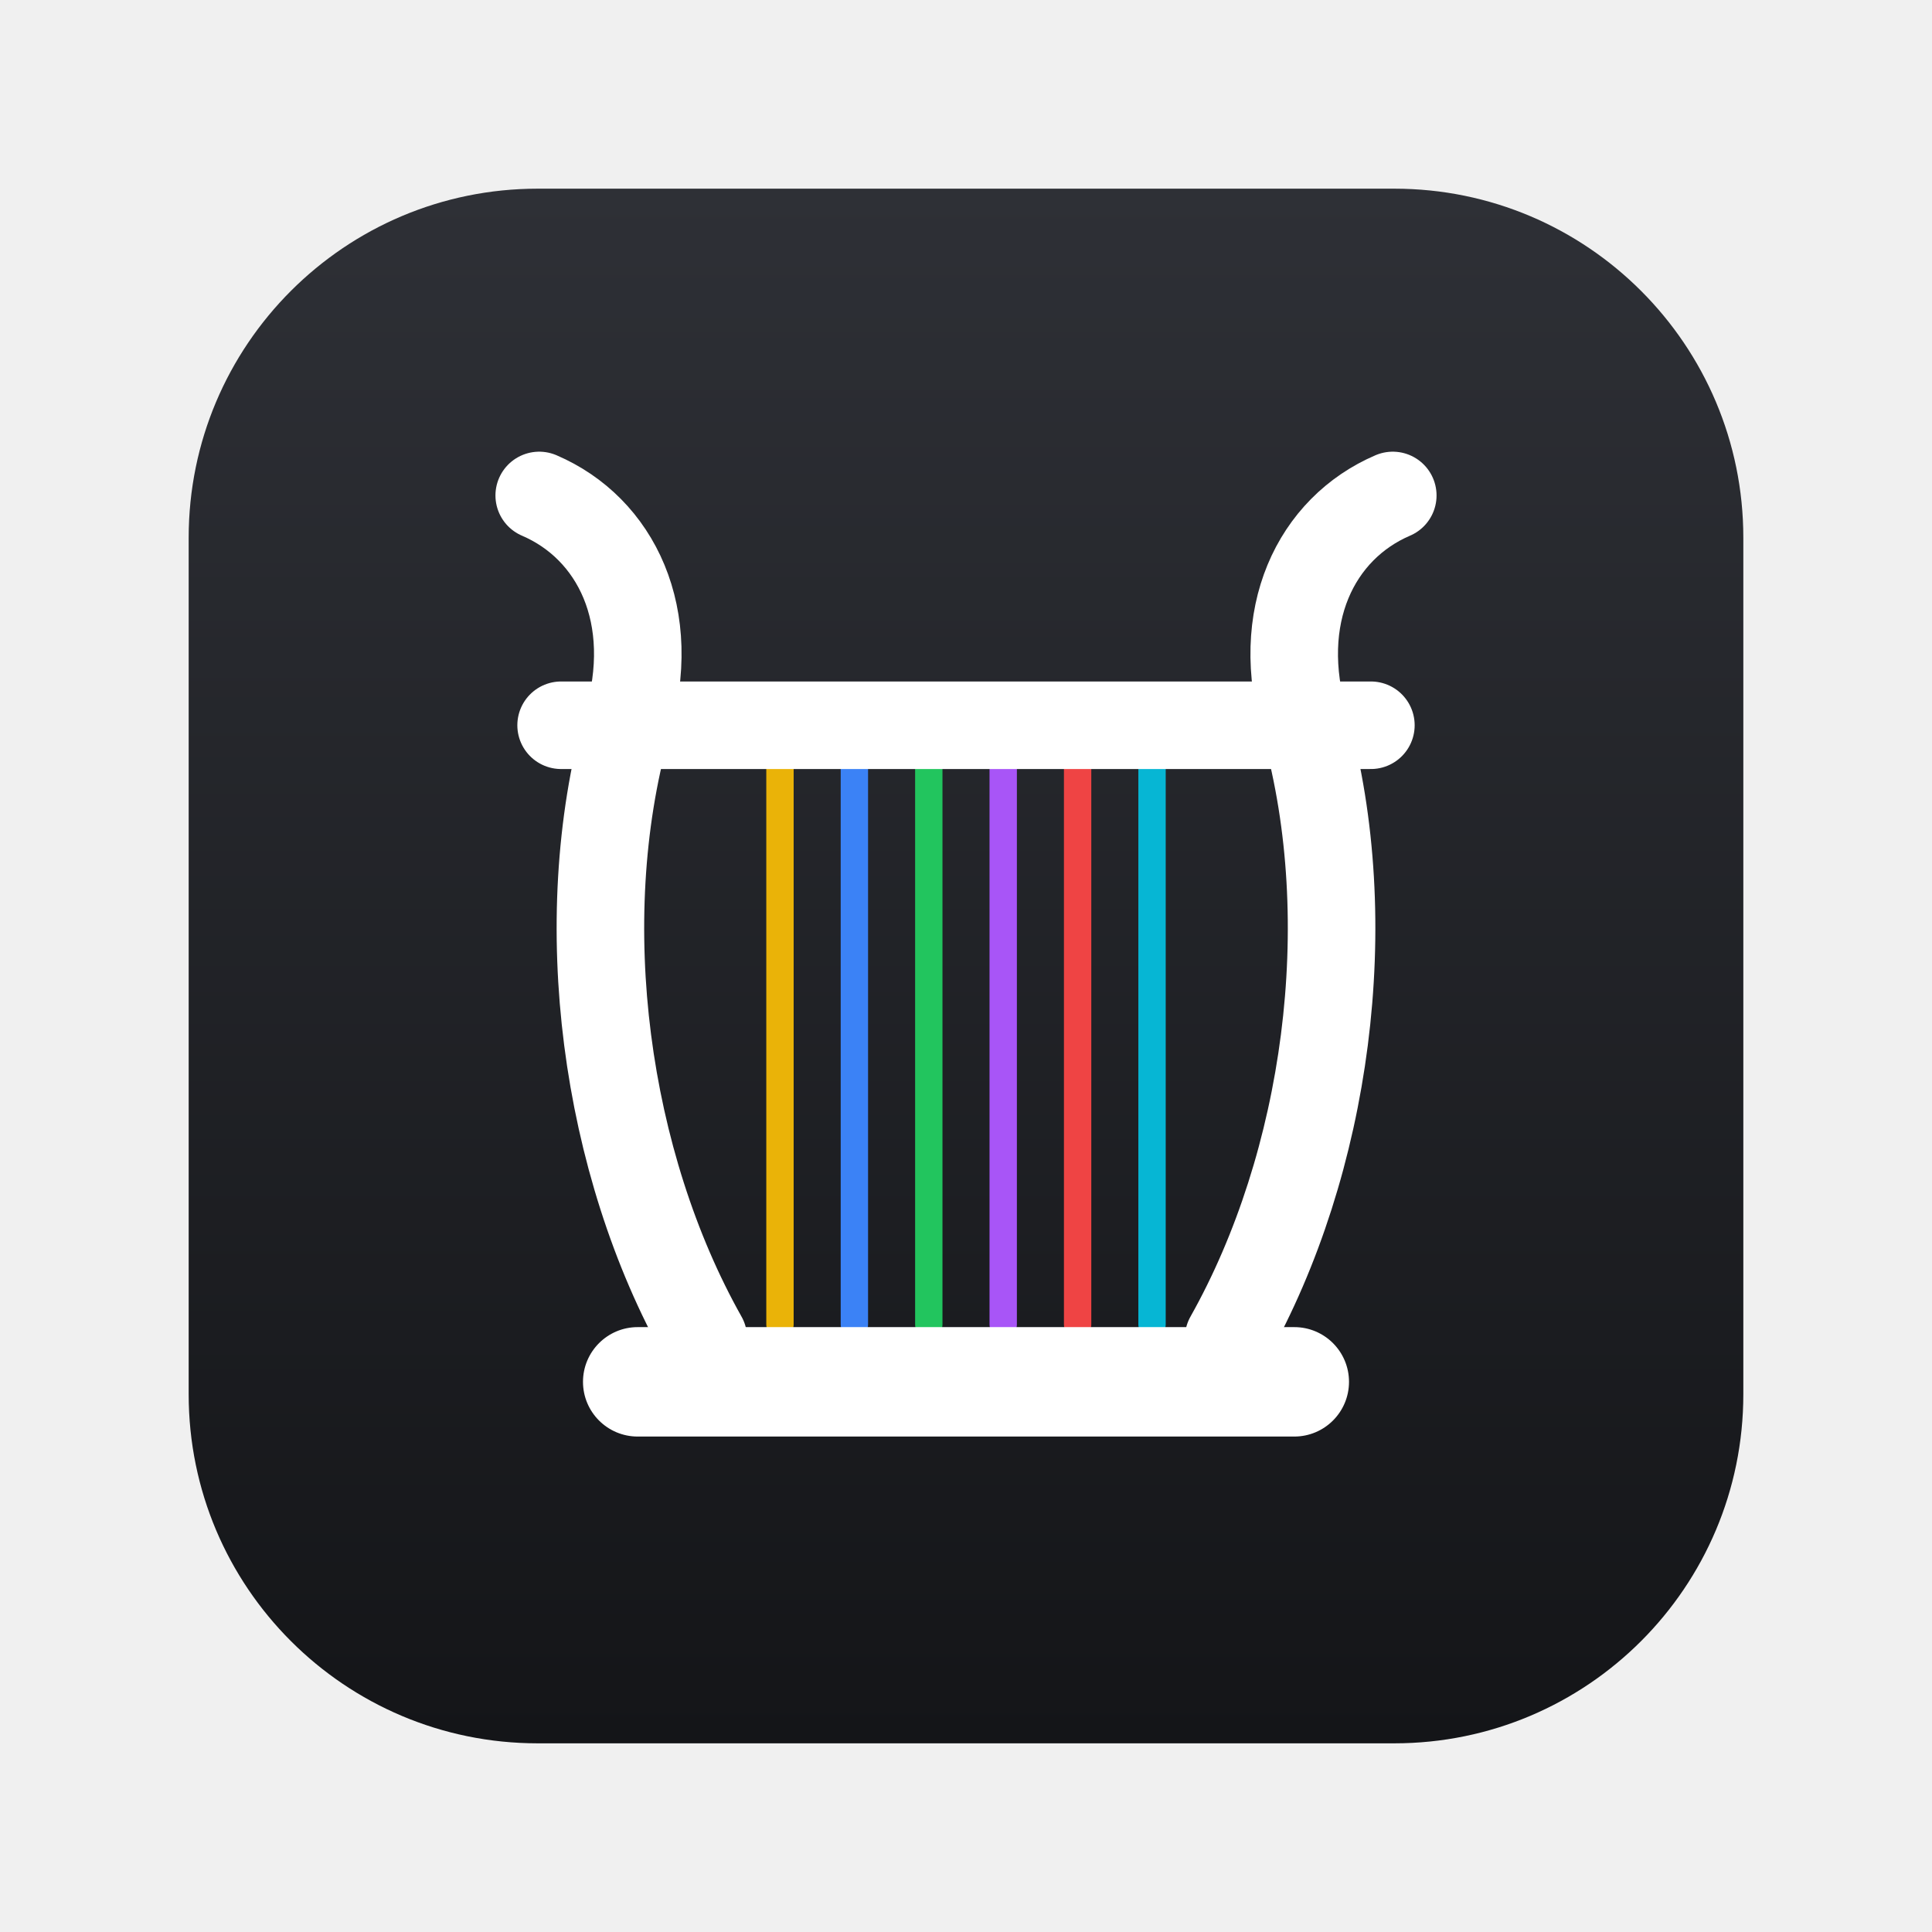
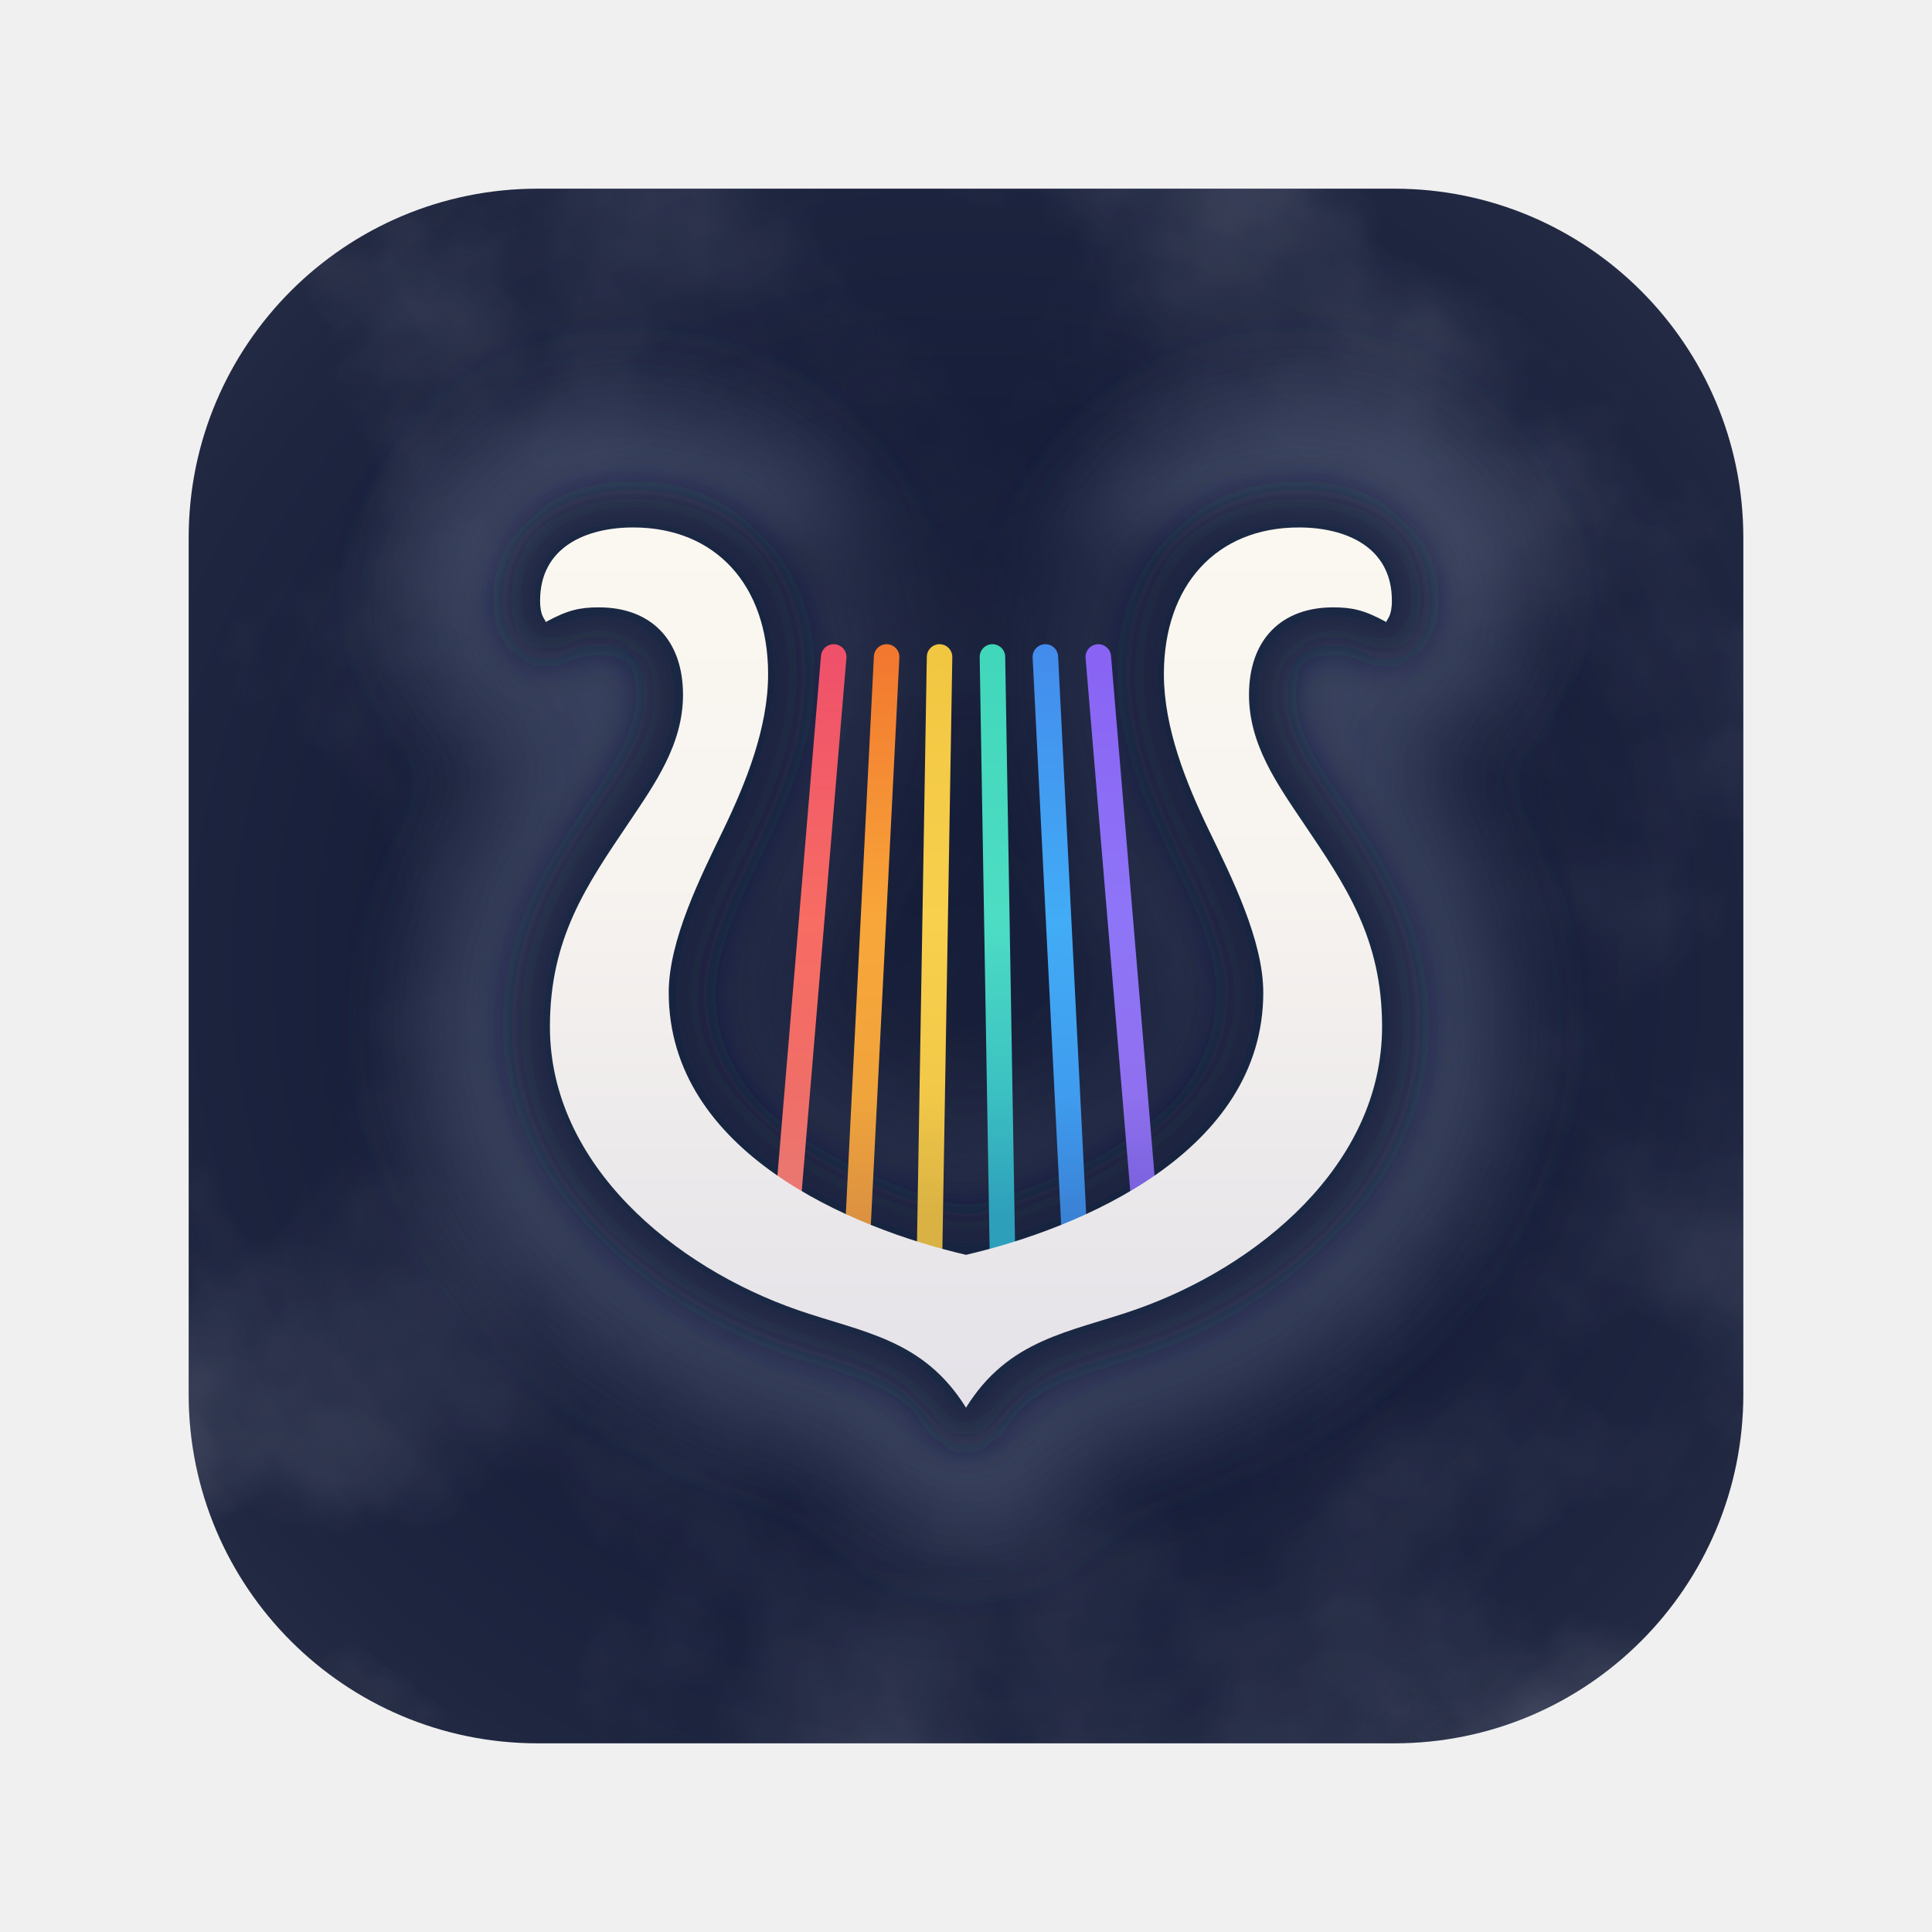
<svg xmlns="http://www.w3.org/2000/svg" viewBox="0 0 1024 1024" width="1024" height="1024" role="img">
  <defs>
-     <linearGradient id="tile" x1="0" y1="100" x2="0" y2="924" gradientUnits="userSpaceOnUse">
-       <stop offset="0" stop-color="#2E3036" />
-       <stop offset="1" stop-color="#141518" />
+     <clipPath id="tile">
+       <rect x="100" y="100" width="824" height="824" rx="185" />
+     </clipPath>
+     <radialGradient id="sky" cx="512" cy="512" r="582.57" gradientUnits="userSpaceOnUse">
+       <stop offset="0" stop-color="#161D38" />
+       <stop offset="0.5" stop-color="#171E39" />
+       <stop offset="0.8" stop-color="#1F2640" />
+       <stop offset="1" stop-color="#2B3148" />
+     </radialGradient>
+     <filter id="clouds" x="0" y="0" width="1024" height="1024" filterUnits="userSpaceOnUse">
+       <feTurbulence type="fractalNoise" baseFrequency=".005" numOctaves="5" seed="31" />
+       <feColorMatrix values="0 0 0 0 .78  0 0 0 0 .81  0 0 0 0 .9  2.6 0 0 0 -1.12" />
+     </filter>
+     <radialGradient id="edge" cx="512" cy="512" r="582.57" gradientUnits="userSpaceOnUse">
+       <stop offset=".4" stop-color="#fff" stop-opacity=".1" />
+       <stop offset=".75" stop-color="#fff" stop-opacity=".5" />
+       <stop offset="1" stop-color="#fff" />
+     </radialGradient>
+     <mask id="edgeMask" maskUnits="userSpaceOnUse" x="0" y="0" width="1024" height="1024">
+       <rect width="1024" height="1024" fill="url(#edge)" />
+     </mask>
+     <linearGradient id="body" gradientUnits="userSpaceOnUse" x1="0" y1="38.6" x2="0" y2="218">
+       <stop offset="0" stop-color="#FBF8F1" />
+       <stop offset="0.4" stop-color="#F7F3EF" />
+       <stop offset="0.72" stop-color="#ECE9EB" />
+       <stop offset="1" stop-color="#E4E2E8" />
    </linearGradient>
+     <linearGradient id="s0" gradientUnits="userSpaceOnUse" x1="0" y1="63.5" x2="0" y2="178.6">
+       <stop offset="0" stop-color="#EF506A" />
+       <stop offset="0.48" stop-color="#F76C63" />
+       <stop offset="0.79" stop-color="#F06E68" />
+       <stop offset="1" stop-color="#E87A74" />
+     </linearGradient>
+     <linearGradient id="s1" gradientUnits="userSpaceOnUse" x1="0" y1="63.5" x2="0" y2="178.6">
+       <stop offset="0" stop-color="#F2772F" />
+       <stop offset="0.48" stop-color="#F8A639" />
+       <stop offset="0.79" stop-color="#F0A43C" />
+       <stop offset="1" stop-color="#DC9240" />
+     </linearGradient>
+     <linearGradient id="s2" gradientUnits="userSpaceOnUse" x1="0" y1="63.5" x2="0" y2="178.6">
+       <stop offset="0" stop-color="#F1C641" />
+       <stop offset="0.48" stop-color="#F8D04D" />
+       <stop offset="0.79" stop-color="#F2C848" />
+       <stop offset="1" stop-color="#D9B243" />
+     </linearGradient>
+     <linearGradient id="s3" gradientUnits="userSpaceOnUse" x1="0" y1="63.5" x2="0" y2="178.6">
+       <stop offset="0" stop-color="#41D7BB" />
+       <stop offset="0.48" stop-color="#4DDDC4" />
+       <stop offset="0.79" stop-color="#3BC0C2" />
+       <stop offset="1" stop-color="#2E9FBB" />
+     </linearGradient>
+     <linearGradient id="s4" gradientUnits="userSpaceOnUse" x1="0" y1="63.5" x2="0" y2="178.6">
+       <stop offset="0" stop-color="#438CEC" />
+       <stop offset="0.48" stop-color="#42ACF6" />
+       <stop offset="0.79" stop-color="#3F9CEE" />
+       <stop offset="1" stop-color="#3A82D6" />
+     </linearGradient>
+     <linearGradient id="s5" gradientUnits="userSpaceOnUse" x1="0" y1="63.5" x2="0" y2="178.6">
+       <stop offset="0" stop-color="#8963F4" />
+       <stop offset="0.48" stop-color="#8E75F7" />
+       <stop offset="0.79" stop-color="#8F70EF" />
+       <stop offset="1" stop-color="#765FD9" />
+     </linearGradient>
+     <filter id="haloBlur" x="-50%" y="-50%" width="200%" height="200%">
+       <feGaussianBlur stdDeviation="9.4" />
+     </filter>
+     <filter id="gapBlur" x="-50%" y="-50%" width="200%" height="200%">
+       <feGaussianBlur stdDeviation="3.9" />
+     </filter>
+     <filter id="soft" x="-50%" y="-50%" width="200%" height="200%">
+       <feGaussianBlur stdDeviation="6" />
+     </filter>
+     <mask id="haloMask" maskUnits="userSpaceOnUse" x="-128" y="-128" width="512" height="512">
+       <rect x="-128" y="-128" width="512" height="512" fill="#fff" />
+       <path d="M60.15 38.6C76.97 38.6 87.66 50.4 87.66 68.52C87.66 79.42 83.17 90.6 78.51 100.27C73.93 109.75 67.4 122.72 67.4 133.41C67.4 165.99 104.8 181.5 128 186.88C151.2 181.5 188.6 165.99 188.6 133.41C188.6 122.72 182.07 109.75 177.49 100.27C172.83 90.6 168.34 79.42 168.34 68.52C168.34 50.4 179.03 38.6 195.85 38.6Z" fill-opacity=".6" filter="url(#soft)" />
+     </mask>
+     <path id="lyre" d="M128 218.04C119.28 203.98 106.88 202.71 93.64 198.11C68.74 189.47 43.18 168.62 43.18 140.38C43.18 122.29 50.66 111.54 59.2 98.87C64.61 90.83 70.31 82.81 70.31 72.71C70.31 61.52 63.76 54.89 53.17 54.89C49.36 54.89 46.84 55.4 42.33 57.88C42.17 57.22 41.18 56.78 41.18 53.52C41.18 42.53 50.65 38.6 60.15 38.6C76.97 38.6 87.66 50.4 87.66 68.52C87.66 79.42 83.17 90.6 78.51 100.27C73.93 109.75 67.4 122.72 67.4 133.41C67.4 165.99 104.8 181.5 128 186.88C151.2 181.5 188.6 165.99 188.6 133.41C188.6 122.72 182.07 109.75 177.49 100.27C172.83 90.6 168.34 79.42 168.34 68.52C168.34 50.4 179.03 38.6 195.85 38.6C205.35 38.6 214.82 42.53 214.82 53.52C214.82 56.78 213.83 57.22 213.67 57.88C209.16 55.4 206.64 54.89 202.83 54.89C192.24 54.89 185.69 61.52 185.69 72.71C185.69 82.81 191.39 90.83 196.8 98.87C205.34 111.54 212.82 122.29 212.82 140.38C212.82 168.62 187.26 189.47 162.36 198.11C149.12 202.71 136.72 203.98 128 218.04Z" />
  </defs>
-   <rect x="100" y="100" width="824" height="824" rx="185" fill="url(#tile)" />
-   <g transform="translate(140.8 140.8) scale(2.9)">
-     <rect x="91.5" y="84" width="5" height="112" rx="2.5" fill="#EAB308" />
-     <rect x="105.1" y="84" width="5" height="112" rx="2.5" fill="#3B82F6" />
-     <rect x="118.7" y="84" width="5" height="112" rx="2.5" fill="#22C55E" />
-     <rect x="132.3" y="84" width="5" height="112" rx="2.5" fill="#A855F7" />
-     <rect x="145.9" y="84" width="5" height="112" rx="2.5" fill="#EF4444" />
-     <rect x="159.5" y="84" width="5" height="112" rx="2.5" fill="#06B6D4" />
-     <path fill="none" stroke="#FFFFFF" stroke-width="16" stroke-linecap="round" stroke-linejoin="round" d="M80 196 C62 164 56 120 66 84 C72 64 64 48 50 42 M 176 196 C 194 164 200 120 190 84 C 184 64 192 48 206 42 M54 84 H202" />
-     <rect x="58" y="194" width="140" height="20" rx="10.0" fill="#FFFFFF" />
+   <rect width="1024" height="1024" fill="url(#sky)" clip-path="url(#tile)" />
+   <g mask="url(#edgeMask)" opacity=".3">
+     <rect width="1024" height="1024" filter="url(#clouds)" clip-path="url(#tile)" />
+   </g>
+   <g clip-path="url(#tile)">
+     <g transform="translate(179.2 179.2) scale(2.6)">
+       <use href="#lyre" mask="url(#haloMask)" fill="none" stroke="#4A5472" stroke-opacity=".62" stroke-width="51" stroke-linejoin="round" filter="url(#haloBlur)" />
+       <use href="#lyre" fill="none" stroke="#161D38" stroke-opacity=".7" stroke-width="15.4" stroke-linejoin="round" filter="url(#gapBlur)" />
+       <g stroke-width="5.2" stroke-linecap="round">
+         <line x1="101.03" y1="65" x2="90.64" y2="189" stroke="url(#s0)" />
+         <line x1="111.82" y1="65" x2="105.58" y2="189" stroke="url(#s1)" />
+         <line x1="122.61" y1="65" x2="120.53" y2="189" stroke="url(#s2)" />
+         <line x1="133.39" y1="65" x2="135.47" y2="189" stroke="url(#s3)" />
+         <line x1="144.18" y1="65" x2="150.42" y2="189" stroke="url(#s4)" />
+         <line x1="154.97" y1="65" x2="165.36" y2="189" stroke="url(#s5)" />
+       </g>
+       <use href="#lyre" fill="url(#body)" />
+     </g>
  </g>
</svg>
